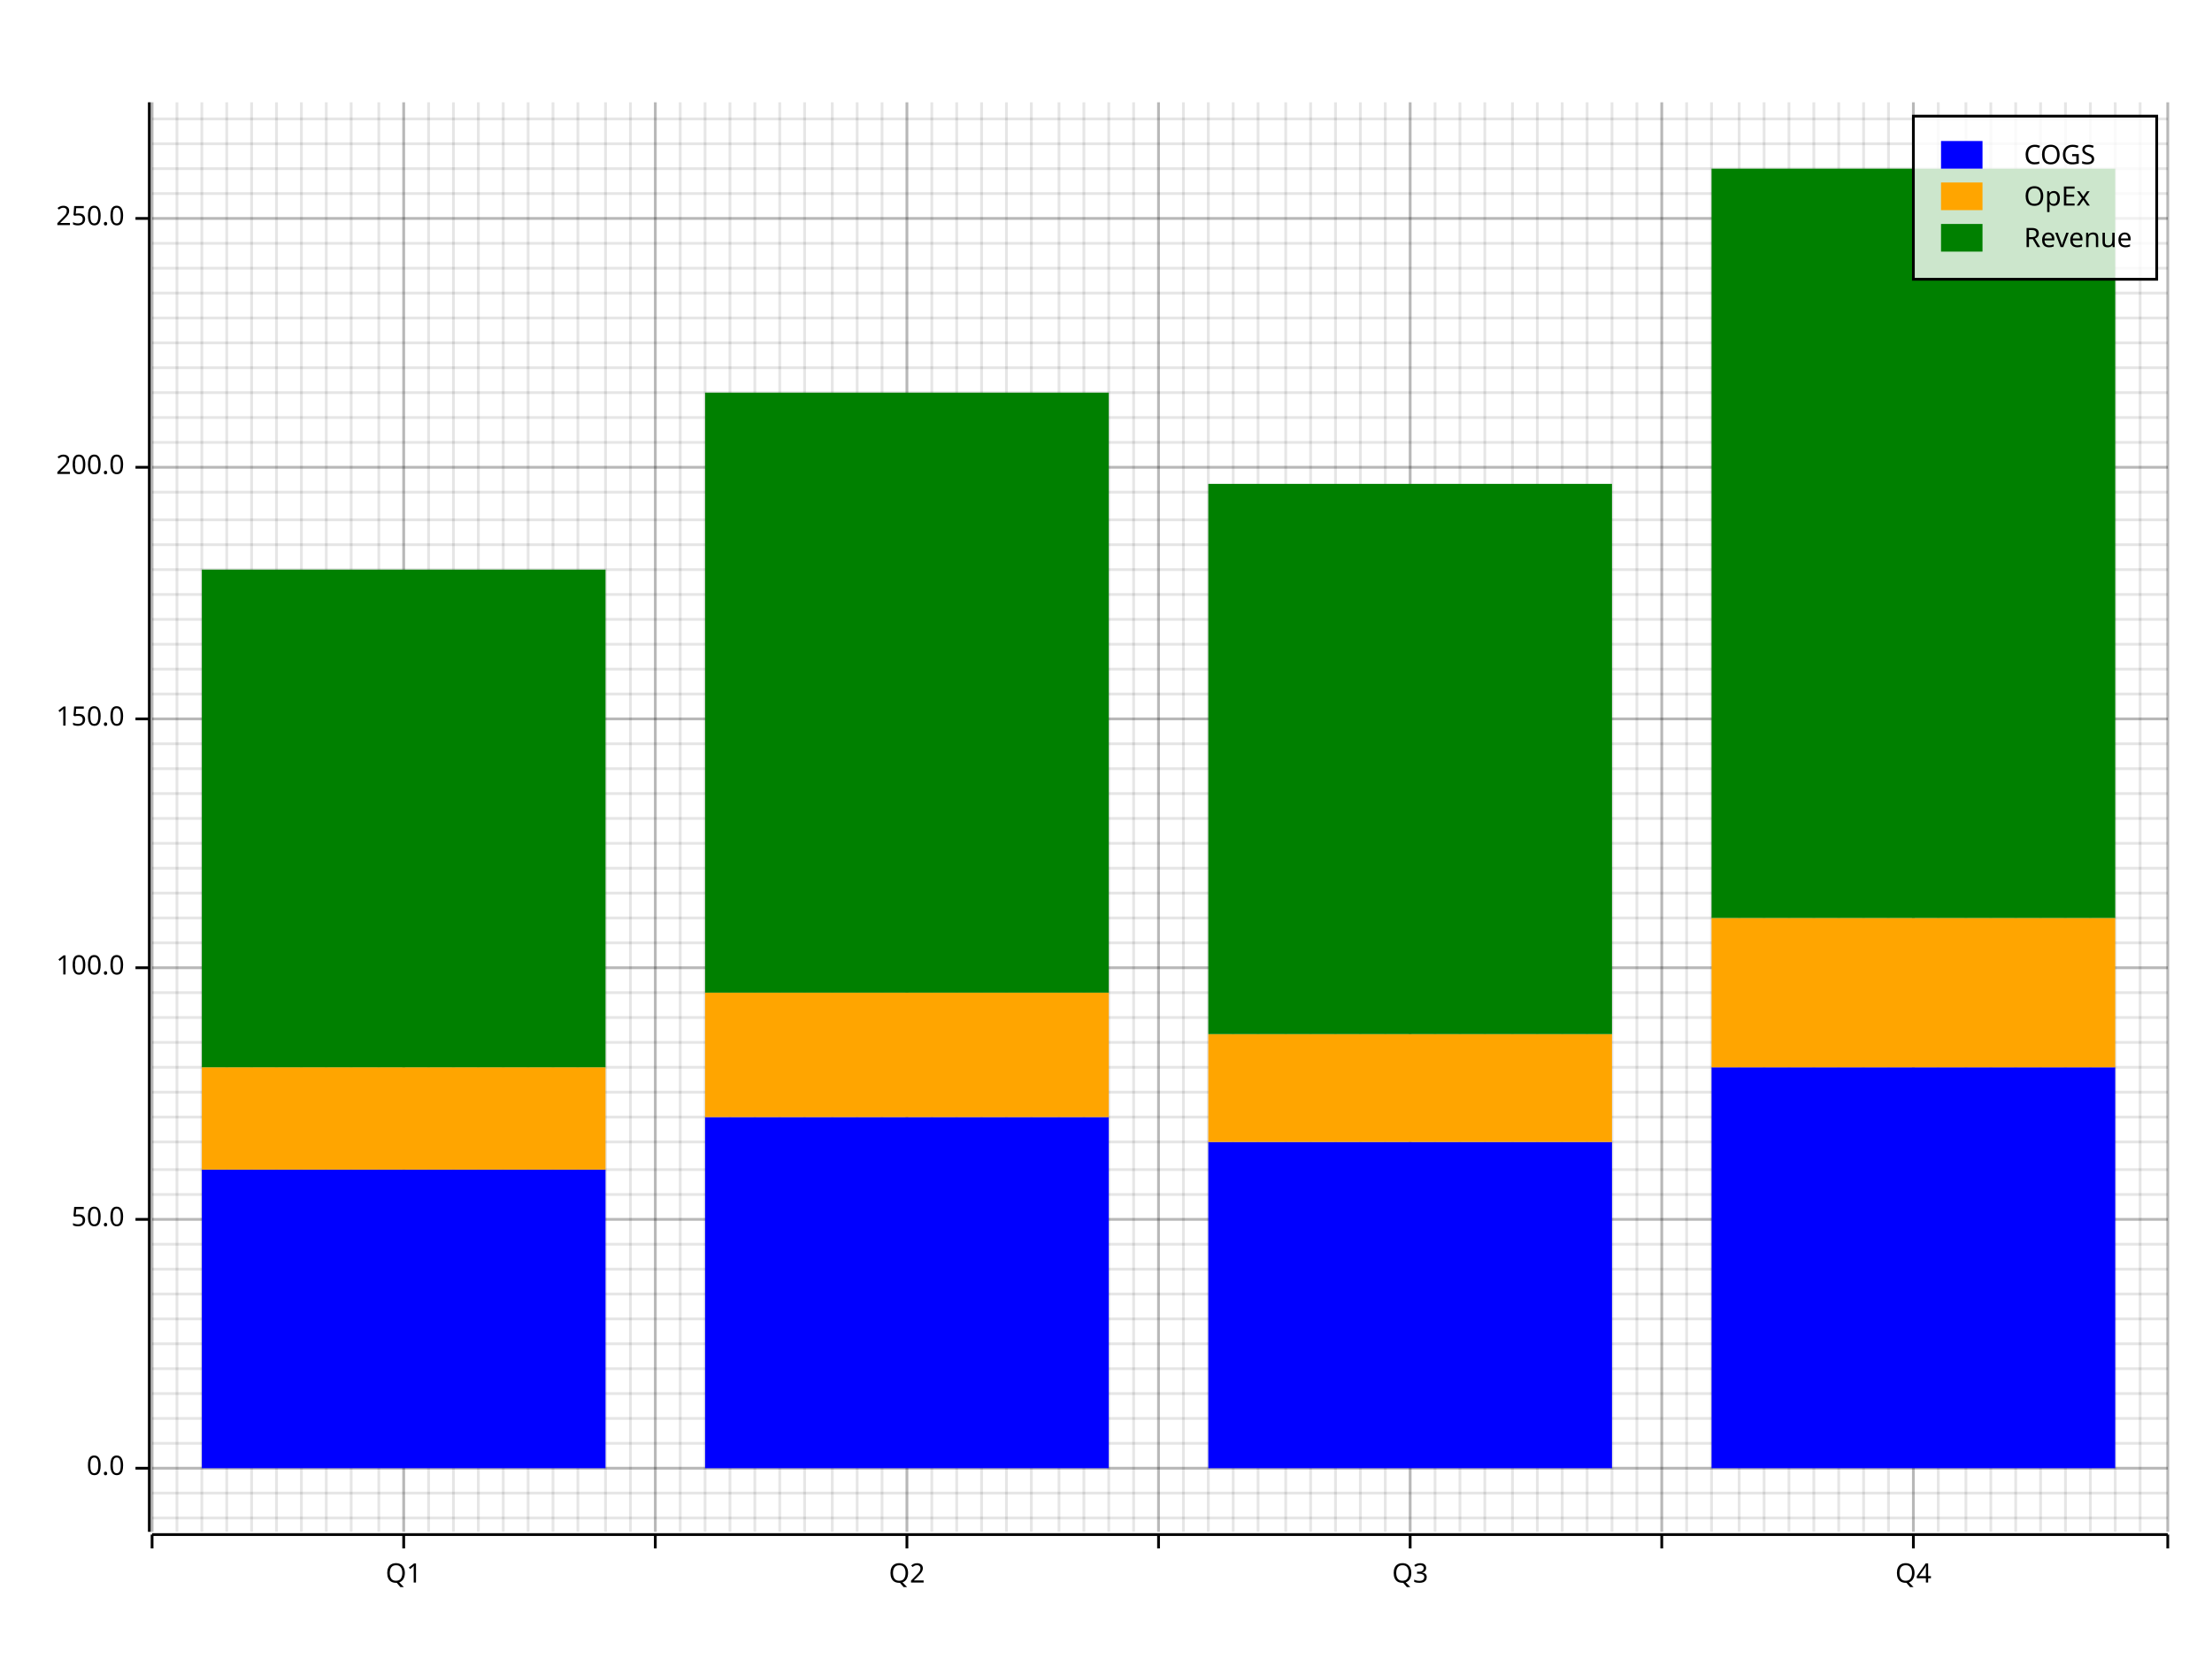
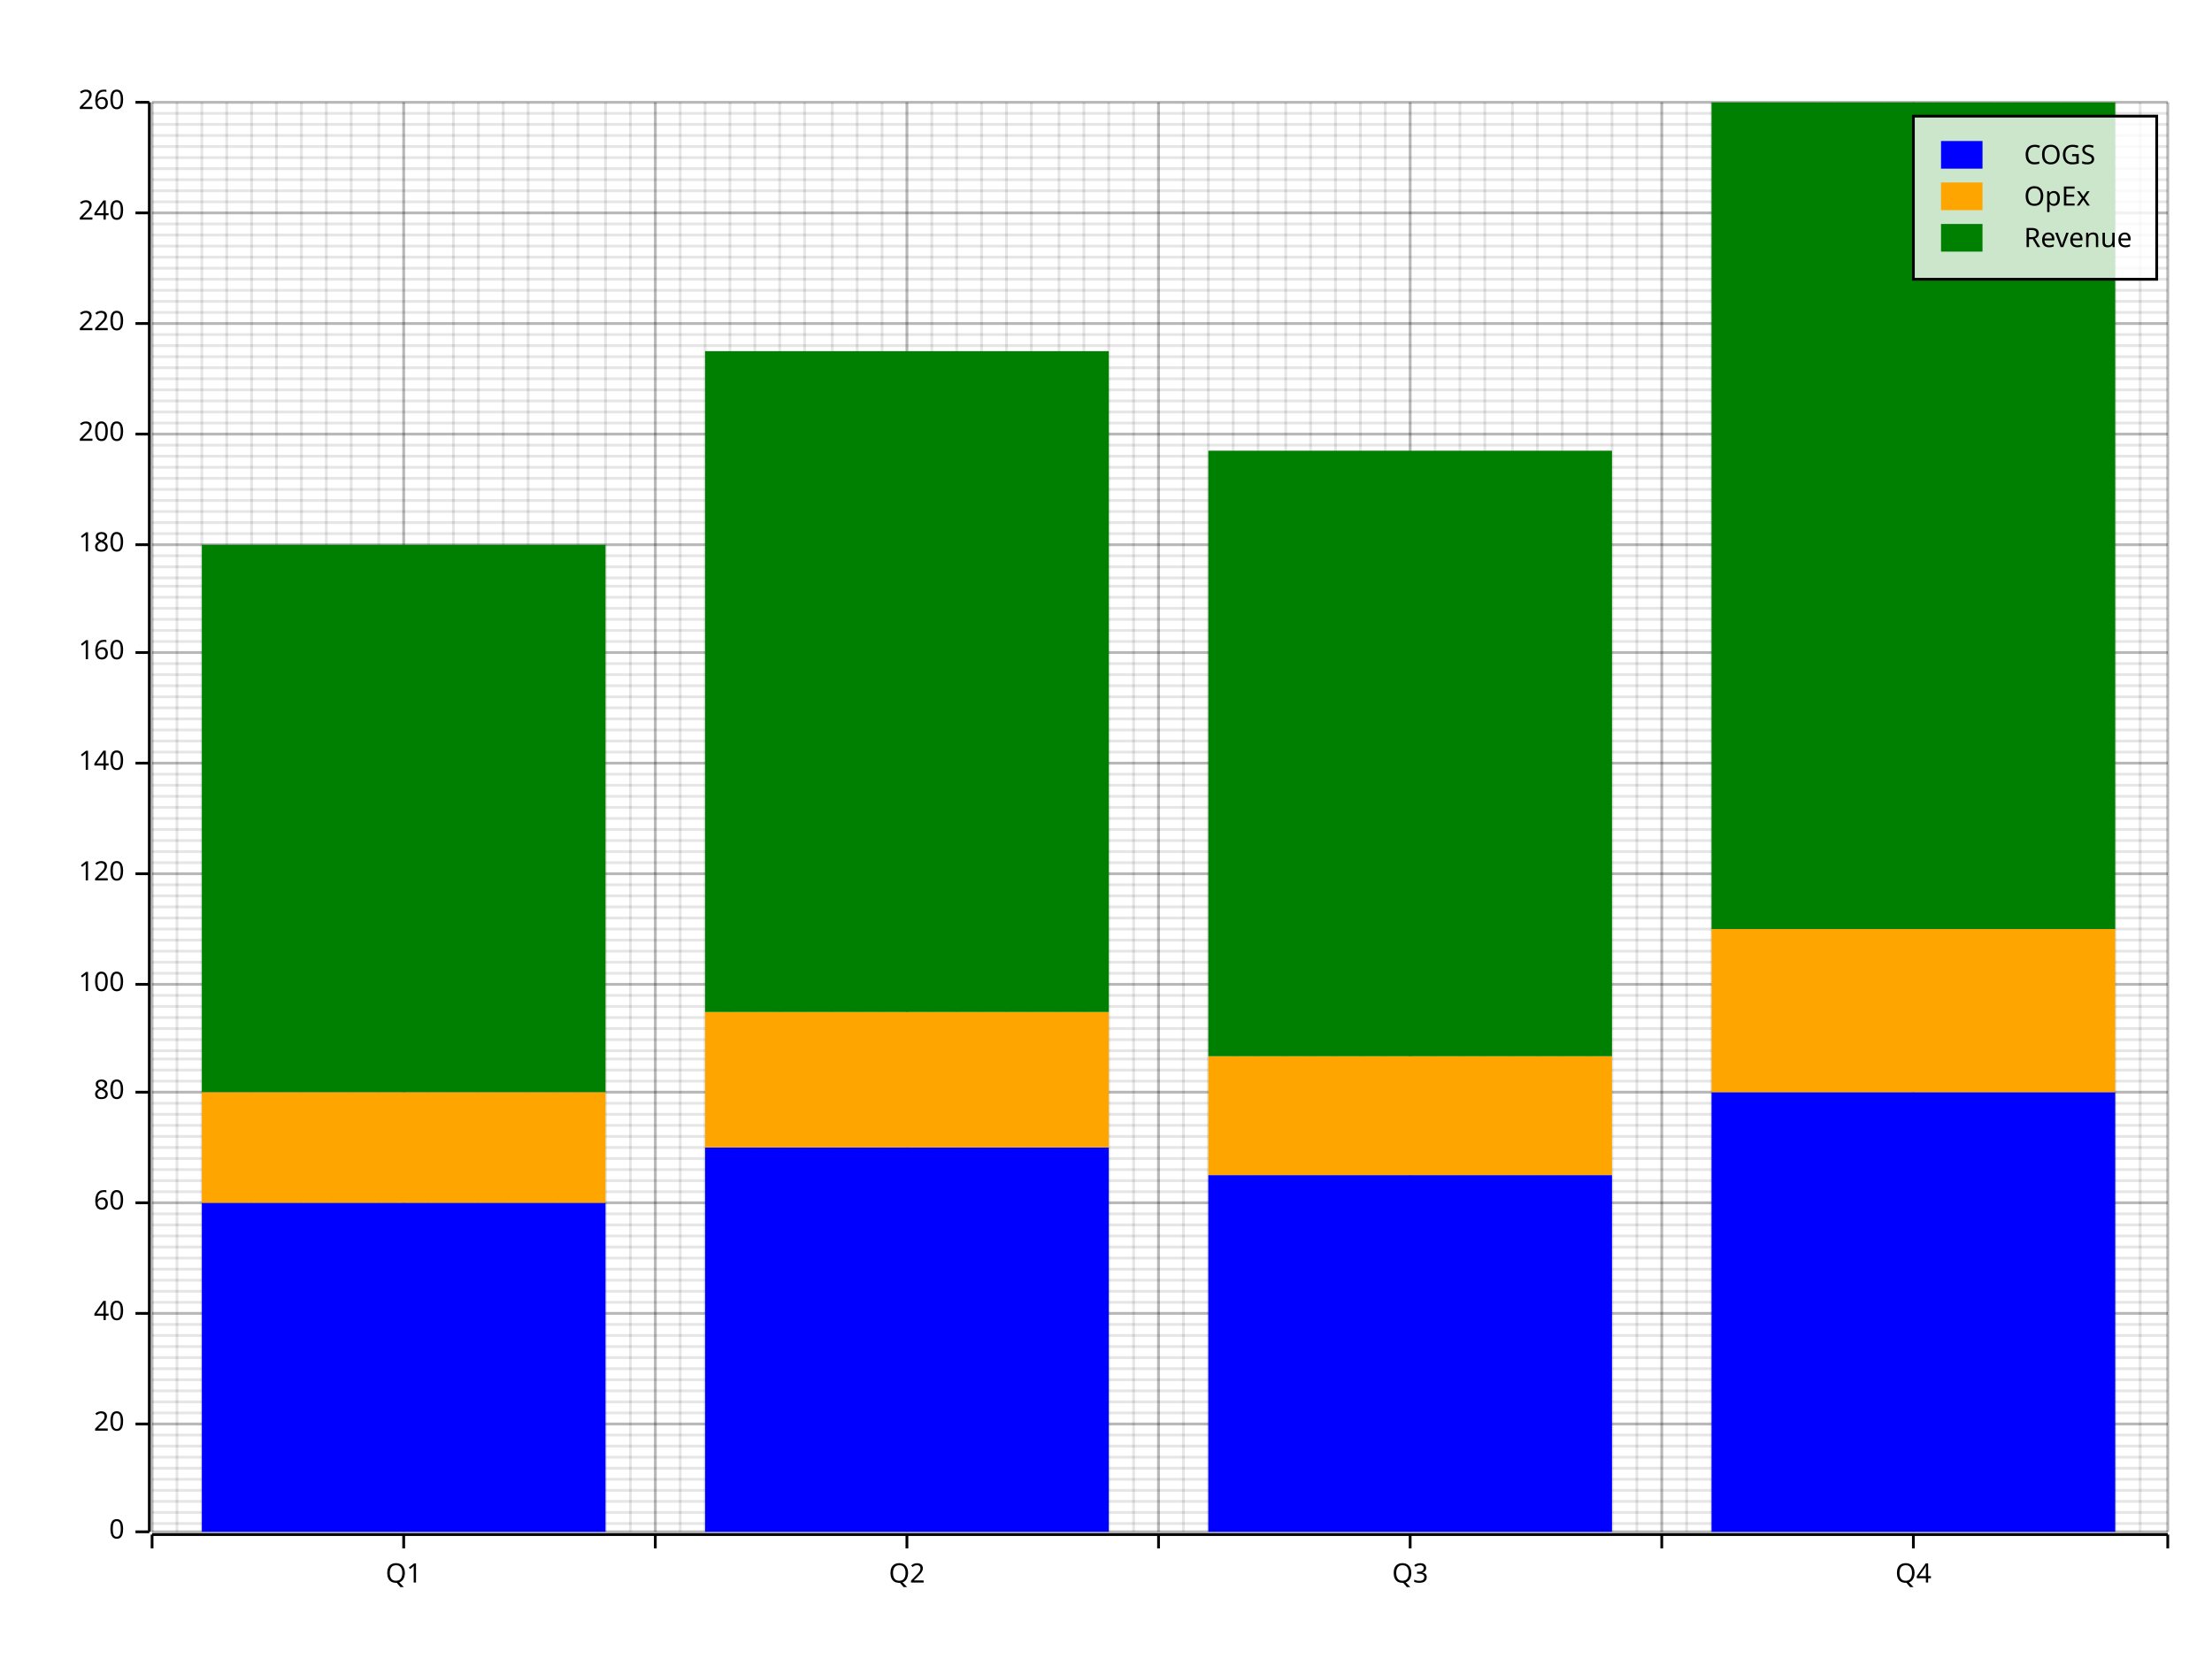
<svg xmlns="http://www.w3.org/2000/svg" width="800" height="600" viewBox="0 0 800 600">
  <rect x="0" y="0" width="800" height="600" opacity="1" fill="#FFFFFF" stroke="none" />
  <text x="400" y="20" dy="0.76em" text-anchor="middle" font-family="sans-serif" font-size="12.097" opacity="1" fill="#000000">

</text>
  <line opacity="0.1" stroke="#000000" stroke-width="1" x1="55" y1="554" x2="55" y2="37" />
  <line opacity="0.1" stroke="#000000" stroke-width="1" x1="64" y1="554" x2="64" y2="37" />
  <line opacity="0.1" stroke="#000000" stroke-width="1" x1="73" y1="554" x2="73" y2="37" />
  <line opacity="0.1" stroke="#000000" stroke-width="1" x1="82" y1="554" x2="82" y2="37" />
  <line opacity="0.1" stroke="#000000" stroke-width="1" x1="91" y1="554" x2="91" y2="37" />
  <line opacity="0.1" stroke="#000000" stroke-width="1" x1="100" y1="554" x2="100" y2="37" />
  <line opacity="0.1" stroke="#000000" stroke-width="1" x1="109" y1="554" x2="109" y2="37" />
  <line opacity="0.1" stroke="#000000" stroke-width="1" x1="118" y1="554" x2="118" y2="37" />
  <line opacity="0.1" stroke="#000000" stroke-width="1" x1="127" y1="554" x2="127" y2="37" />
  <line opacity="0.1" stroke="#000000" stroke-width="1" x1="137" y1="554" x2="137" y2="37" />
  <line opacity="0.1" stroke="#000000" stroke-width="1" x1="146" y1="554" x2="146" y2="37" />
  <line opacity="0.1" stroke="#000000" stroke-width="1" x1="155" y1="554" x2="155" y2="37" />
  <line opacity="0.1" stroke="#000000" stroke-width="1" x1="164" y1="554" x2="164" y2="37" />
  <line opacity="0.1" stroke="#000000" stroke-width="1" x1="173" y1="554" x2="173" y2="37" />
  <line opacity="0.1" stroke="#000000" stroke-width="1" x1="182" y1="554" x2="182" y2="37" />
  <line opacity="0.1" stroke="#000000" stroke-width="1" x1="191" y1="554" x2="191" y2="37" />
  <line opacity="0.1" stroke="#000000" stroke-width="1" x1="200" y1="554" x2="200" y2="37" />
  <line opacity="0.1" stroke="#000000" stroke-width="1" x1="209" y1="554" x2="209" y2="37" />
  <line opacity="0.1" stroke="#000000" stroke-width="1" x1="219" y1="554" x2="219" y2="37" />
  <line opacity="0.1" stroke="#000000" stroke-width="1" x1="228" y1="554" x2="228" y2="37" />
  <line opacity="0.1" stroke="#000000" stroke-width="1" x1="237" y1="554" x2="237" y2="37" />
  <line opacity="0.1" stroke="#000000" stroke-width="1" x1="246" y1="554" x2="246" y2="37" />
  <line opacity="0.1" stroke="#000000" stroke-width="1" x1="255" y1="554" x2="255" y2="37" />
  <line opacity="0.1" stroke="#000000" stroke-width="1" x1="264" y1="554" x2="264" y2="37" />
  <line opacity="0.1" stroke="#000000" stroke-width="1" x1="273" y1="554" x2="273" y2="37" />
  <line opacity="0.1" stroke="#000000" stroke-width="1" x1="282" y1="554" x2="282" y2="37" />
  <line opacity="0.1" stroke="#000000" stroke-width="1" x1="291" y1="554" x2="291" y2="37" />
  <line opacity="0.1" stroke="#000000" stroke-width="1" x1="301" y1="554" x2="301" y2="37" />
  <line opacity="0.1" stroke="#000000" stroke-width="1" x1="310" y1="554" x2="310" y2="37" />
  <line opacity="0.1" stroke="#000000" stroke-width="1" x1="319" y1="554" x2="319" y2="37" />
  <line opacity="0.1" stroke="#000000" stroke-width="1" x1="328" y1="554" x2="328" y2="37" />
  <line opacity="0.1" stroke="#000000" stroke-width="1" x1="337" y1="554" x2="337" y2="37" />
  <line opacity="0.1" stroke="#000000" stroke-width="1" x1="346" y1="554" x2="346" y2="37" />
  <line opacity="0.1" stroke="#000000" stroke-width="1" x1="355" y1="554" x2="355" y2="37" />
  <line opacity="0.1" stroke="#000000" stroke-width="1" x1="364" y1="554" x2="364" y2="37" />
  <line opacity="0.1" stroke="#000000" stroke-width="1" x1="373" y1="554" x2="373" y2="37" />
  <line opacity="0.1" stroke="#000000" stroke-width="1" x1="383" y1="554" x2="383" y2="37" />
  <line opacity="0.1" stroke="#000000" stroke-width="1" x1="392" y1="554" x2="392" y2="37" />
  <line opacity="0.1" stroke="#000000" stroke-width="1" x1="401" y1="554" x2="401" y2="37" />
  <line opacity="0.1" stroke="#000000" stroke-width="1" x1="410" y1="554" x2="410" y2="37" />
  <line opacity="0.1" stroke="#000000" stroke-width="1" x1="419" y1="554" x2="419" y2="37" />
  <line opacity="0.1" stroke="#000000" stroke-width="1" x1="428" y1="554" x2="428" y2="37" />
  <line opacity="0.1" stroke="#000000" stroke-width="1" x1="437" y1="554" x2="437" y2="37" />
  <line opacity="0.1" stroke="#000000" stroke-width="1" x1="446" y1="554" x2="446" y2="37" />
  <line opacity="0.1" stroke="#000000" stroke-width="1" x1="455" y1="554" x2="455" y2="37" />
  <line opacity="0.1" stroke="#000000" stroke-width="1" x1="465" y1="554" x2="465" y2="37" />
  <line opacity="0.1" stroke="#000000" stroke-width="1" x1="474" y1="554" x2="474" y2="37" />
  <line opacity="0.1" stroke="#000000" stroke-width="1" x1="483" y1="554" x2="483" y2="37" />
  <line opacity="0.1" stroke="#000000" stroke-width="1" x1="492" y1="554" x2="492" y2="37" />
  <line opacity="0.1" stroke="#000000" stroke-width="1" x1="501" y1="554" x2="501" y2="37" />
  <line opacity="0.1" stroke="#000000" stroke-width="1" x1="510" y1="554" x2="510" y2="37" />
  <line opacity="0.1" stroke="#000000" stroke-width="1" x1="519" y1="554" x2="519" y2="37" />
  <line opacity="0.1" stroke="#000000" stroke-width="1" x1="528" y1="554" x2="528" y2="37" />
  <line opacity="0.1" stroke="#000000" stroke-width="1" x1="537" y1="554" x2="537" y2="37" />
  <line opacity="0.1" stroke="#000000" stroke-width="1" x1="547" y1="554" x2="547" y2="37" />
  <line opacity="0.1" stroke="#000000" stroke-width="1" x1="556" y1="554" x2="556" y2="37" />
  <line opacity="0.1" stroke="#000000" stroke-width="1" x1="565" y1="554" x2="565" y2="37" />
  <line opacity="0.1" stroke="#000000" stroke-width="1" x1="574" y1="554" x2="574" y2="37" />
  <line opacity="0.1" stroke="#000000" stroke-width="1" x1="583" y1="554" x2="583" y2="37" />
  <line opacity="0.1" stroke="#000000" stroke-width="1" x1="592" y1="554" x2="592" y2="37" />
  <line opacity="0.1" stroke="#000000" stroke-width="1" x1="601" y1="554" x2="601" y2="37" />
  <line opacity="0.1" stroke="#000000" stroke-width="1" x1="610" y1="554" x2="610" y2="37" />
  <line opacity="0.1" stroke="#000000" stroke-width="1" x1="619" y1="554" x2="619" y2="37" />
  <line opacity="0.1" stroke="#000000" stroke-width="1" x1="629" y1="554" x2="629" y2="37" />
  <line opacity="0.1" stroke="#000000" stroke-width="1" x1="638" y1="554" x2="638" y2="37" />
  <line opacity="0.1" stroke="#000000" stroke-width="1" x1="647" y1="554" x2="647" y2="37" />
  <line opacity="0.1" stroke="#000000" stroke-width="1" x1="656" y1="554" x2="656" y2="37" />
  <line opacity="0.1" stroke="#000000" stroke-width="1" x1="665" y1="554" x2="665" y2="37" />
  <line opacity="0.1" stroke="#000000" stroke-width="1" x1="674" y1="554" x2="674" y2="37" />
  <line opacity="0.1" stroke="#000000" stroke-width="1" x1="683" y1="554" x2="683" y2="37" />
  <line opacity="0.1" stroke="#000000" stroke-width="1" x1="692" y1="554" x2="692" y2="37" />
  <line opacity="0.1" stroke="#000000" stroke-width="1" x1="701" y1="554" x2="701" y2="37" />
  <line opacity="0.1" stroke="#000000" stroke-width="1" x1="711" y1="554" x2="711" y2="37" />
  <line opacity="0.1" stroke="#000000" stroke-width="1" x1="720" y1="554" x2="720" y2="37" />
  <line opacity="0.1" stroke="#000000" stroke-width="1" x1="729" y1="554" x2="729" y2="37" />
  <line opacity="0.1" stroke="#000000" stroke-width="1" x1="738" y1="554" x2="738" y2="37" />
  <line opacity="0.1" stroke="#000000" stroke-width="1" x1="747" y1="554" x2="747" y2="37" />
  <line opacity="0.1" stroke="#000000" stroke-width="1" x1="756" y1="554" x2="756" y2="37" />
  <line opacity="0.1" stroke="#000000" stroke-width="1" x1="765" y1="554" x2="765" y2="37" />
  <line opacity="0.1" stroke="#000000" stroke-width="1" x1="774" y1="554" x2="774" y2="37" />
  <line opacity="0.1" stroke="#000000" stroke-width="1" x1="784" y1="554" x2="784" y2="37" />
-   <line opacity="0.1" stroke="#000000" stroke-width="1" x1="55" y1="549" x2="784" y2="549" />
-   <line opacity="0.1" stroke="#000000" stroke-width="1" x1="55" y1="540" x2="784" y2="540" />
+   <line opacity="0.1" stroke="#000000" stroke-width="1" x1="55" y1="554" x2="784" y2="554" />
+   <line opacity="0.1" stroke="#000000" stroke-width="1" x1="55" y1="551" x2="784" y2="551" />
+   <line opacity="0.1" stroke="#000000" stroke-width="1" x1="55" y1="547" x2="784" y2="547" />
+   <line opacity="0.1" stroke="#000000" stroke-width="1" x1="55" y1="543" x2="784" y2="543" />
+   <line opacity="0.1" stroke="#000000" stroke-width="1" x1="55" y1="539" x2="784" y2="539" />
+   <line opacity="0.1" stroke="#000000" stroke-width="1" x1="55" y1="535" x2="784" y2="535" />
  <line opacity="0.1" stroke="#000000" stroke-width="1" x1="55" y1="531" x2="784" y2="531" />
-   <line opacity="0.1" stroke="#000000" stroke-width="1" x1="55" y1="522" x2="784" y2="522" />
-   <line opacity="0.1" stroke="#000000" stroke-width="1" x1="55" y1="513" x2="784" y2="513" />
-   <line opacity="0.1" stroke="#000000" stroke-width="1" x1="55" y1="504" x2="784" y2="504" />
+   <line opacity="0.1" stroke="#000000" stroke-width="1" x1="55" y1="527" x2="784" y2="527" />
+   <line opacity="0.1" stroke="#000000" stroke-width="1" x1="55" y1="523" x2="784" y2="523" />
+   <line opacity="0.1" stroke="#000000" stroke-width="1" x1="55" y1="519" x2="784" y2="519" />
+   <line opacity="0.1" stroke="#000000" stroke-width="1" x1="55" y1="515" x2="784" y2="515" />
+   <line opacity="0.1" stroke="#000000" stroke-width="1" x1="55" y1="511" x2="784" y2="511" />
+   <line opacity="0.1" stroke="#000000" stroke-width="1" x1="55" y1="507" x2="784" y2="507" />
+   <line opacity="0.1" stroke="#000000" stroke-width="1" x1="55" y1="503" x2="784" y2="503" />
+   <line opacity="0.1" stroke="#000000" stroke-width="1" x1="55" y1="499" x2="784" y2="499" />
  <line opacity="0.1" stroke="#000000" stroke-width="1" x1="55" y1="495" x2="784" y2="495" />
-   <line opacity="0.1" stroke="#000000" stroke-width="1" x1="55" y1="486" x2="784" y2="486" />
-   <line opacity="0.1" stroke="#000000" stroke-width="1" x1="55" y1="477" x2="784" y2="477" />
-   <line opacity="0.1" stroke="#000000" stroke-width="1" x1="55" y1="468" x2="784" y2="468" />
+   <line opacity="0.1" stroke="#000000" stroke-width="1" x1="55" y1="491" x2="784" y2="491" />
+   <line opacity="0.1" stroke="#000000" stroke-width="1" x1="55" y1="487" x2="784" y2="487" />
+   <line opacity="0.1" stroke="#000000" stroke-width="1" x1="55" y1="483" x2="784" y2="483" />
+   <line opacity="0.1" stroke="#000000" stroke-width="1" x1="55" y1="479" x2="784" y2="479" />
+   <line opacity="0.1" stroke="#000000" stroke-width="1" x1="55" y1="475" x2="784" y2="475" />
+   <line opacity="0.1" stroke="#000000" stroke-width="1" x1="55" y1="471" x2="784" y2="471" />
+   <line opacity="0.1" stroke="#000000" stroke-width="1" x1="55" y1="467" x2="784" y2="467" />
+   <line opacity="0.1" stroke="#000000" stroke-width="1" x1="55" y1="463" x2="784" y2="463" />
  <line opacity="0.1" stroke="#000000" stroke-width="1" x1="55" y1="459" x2="784" y2="459" />
-   <line opacity="0.1" stroke="#000000" stroke-width="1" x1="55" y1="450" x2="784" y2="450" />
-   <line opacity="0.1" stroke="#000000" stroke-width="1" x1="55" y1="441" x2="784" y2="441" />
-   <line opacity="0.1" stroke="#000000" stroke-width="1" x1="55" y1="432" x2="784" y2="432" />
+   <line opacity="0.1" stroke="#000000" stroke-width="1" x1="55" y1="455" x2="784" y2="455" />
+   <line opacity="0.1" stroke="#000000" stroke-width="1" x1="55" y1="451" x2="784" y2="451" />
+   <line opacity="0.1" stroke="#000000" stroke-width="1" x1="55" y1="447" x2="784" y2="447" />
+   <line opacity="0.1" stroke="#000000" stroke-width="1" x1="55" y1="443" x2="784" y2="443" />
+   <line opacity="0.1" stroke="#000000" stroke-width="1" x1="55" y1="439" x2="784" y2="439" />
+   <line opacity="0.1" stroke="#000000" stroke-width="1" x1="55" y1="435" x2="784" y2="435" />
+   <line opacity="0.1" stroke="#000000" stroke-width="1" x1="55" y1="431" x2="784" y2="431" />
+   <line opacity="0.1" stroke="#000000" stroke-width="1" x1="55" y1="427" x2="784" y2="427" />
  <line opacity="0.1" stroke="#000000" stroke-width="1" x1="55" y1="423" x2="784" y2="423" />
-   <line opacity="0.1" stroke="#000000" stroke-width="1" x1="55" y1="413" x2="784" y2="413" />
-   <line opacity="0.1" stroke="#000000" stroke-width="1" x1="55" y1="404" x2="784" y2="404" />
+   <line opacity="0.1" stroke="#000000" stroke-width="1" x1="55" y1="419" x2="784" y2="419" />
+   <line opacity="0.1" stroke="#000000" stroke-width="1" x1="55" y1="415" x2="784" y2="415" />
+   <line opacity="0.1" stroke="#000000" stroke-width="1" x1="55" y1="411" x2="784" y2="411" />
+   <line opacity="0.1" stroke="#000000" stroke-width="1" x1="55" y1="407" x2="784" y2="407" />
+   <line opacity="0.1" stroke="#000000" stroke-width="1" x1="55" y1="403" x2="784" y2="403" />
+   <line opacity="0.1" stroke="#000000" stroke-width="1" x1="55" y1="399" x2="784" y2="399" />
  <line opacity="0.1" stroke="#000000" stroke-width="1" x1="55" y1="395" x2="784" y2="395" />
-   <line opacity="0.1" stroke="#000000" stroke-width="1" x1="55" y1="386" x2="784" y2="386" />
-   <line opacity="0.1" stroke="#000000" stroke-width="1" x1="55" y1="377" x2="784" y2="377" />
+   <line opacity="0.1" stroke="#000000" stroke-width="1" x1="55" y1="391" x2="784" y2="391" />
+   <line opacity="0.1" stroke="#000000" stroke-width="1" x1="55" y1="387" x2="784" y2="387" />
+   <line opacity="0.1" stroke="#000000" stroke-width="1" x1="55" y1="383" x2="784" y2="383" />
+   <line opacity="0.1" stroke="#000000" stroke-width="1" x1="55" y1="380" x2="784" y2="380" />
+   <line opacity="0.1" stroke="#000000" stroke-width="1" x1="55" y1="376" x2="784" y2="376" />
+   <line opacity="0.1" stroke="#000000" stroke-width="1" x1="55" y1="372" x2="784" y2="372" />
  <line opacity="0.1" stroke="#000000" stroke-width="1" x1="55" y1="368" x2="784" y2="368" />
-   <line opacity="0.1" stroke="#000000" stroke-width="1" x1="55" y1="359" x2="784" y2="359" />
-   <line opacity="0.1" stroke="#000000" stroke-width="1" x1="55" y1="350" x2="784" y2="350" />
-   <line opacity="0.1" stroke="#000000" stroke-width="1" x1="55" y1="341" x2="784" y2="341" />
+   <line opacity="0.1" stroke="#000000" stroke-width="1" x1="55" y1="364" x2="784" y2="364" />
+   <line opacity="0.1" stroke="#000000" stroke-width="1" x1="55" y1="360" x2="784" y2="360" />
+   <line opacity="0.1" stroke="#000000" stroke-width="1" x1="55" y1="356" x2="784" y2="356" />
+   <line opacity="0.1" stroke="#000000" stroke-width="1" x1="55" y1="352" x2="784" y2="352" />
+   <line opacity="0.1" stroke="#000000" stroke-width="1" x1="55" y1="348" x2="784" y2="348" />
+   <line opacity="0.1" stroke="#000000" stroke-width="1" x1="55" y1="344" x2="784" y2="344" />
+   <line opacity="0.1" stroke="#000000" stroke-width="1" x1="55" y1="340" x2="784" y2="340" />
+   <line opacity="0.1" stroke="#000000" stroke-width="1" x1="55" y1="336" x2="784" y2="336" />
  <line opacity="0.1" stroke="#000000" stroke-width="1" x1="55" y1="332" x2="784" y2="332" />
-   <line opacity="0.1" stroke="#000000" stroke-width="1" x1="55" y1="323" x2="784" y2="323" />
-   <line opacity="0.1" stroke="#000000" stroke-width="1" x1="55" y1="314" x2="784" y2="314" />
-   <line opacity="0.1" stroke="#000000" stroke-width="1" x1="55" y1="305" x2="784" y2="305" />
+   <line opacity="0.1" stroke="#000000" stroke-width="1" x1="55" y1="328" x2="784" y2="328" />
+   <line opacity="0.1" stroke="#000000" stroke-width="1" x1="55" y1="324" x2="784" y2="324" />
+   <line opacity="0.1" stroke="#000000" stroke-width="1" x1="55" y1="320" x2="784" y2="320" />
+   <line opacity="0.1" stroke="#000000" stroke-width="1" x1="55" y1="316" x2="784" y2="316" />
+   <line opacity="0.1" stroke="#000000" stroke-width="1" x1="55" y1="312" x2="784" y2="312" />
+   <line opacity="0.1" stroke="#000000" stroke-width="1" x1="55" y1="308" x2="784" y2="308" />
+   <line opacity="0.1" stroke="#000000" stroke-width="1" x1="55" y1="304" x2="784" y2="304" />
+   <line opacity="0.1" stroke="#000000" stroke-width="1" x1="55" y1="300" x2="784" y2="300" />
  <line opacity="0.1" stroke="#000000" stroke-width="1" x1="55" y1="296" x2="784" y2="296" />
-   <line opacity="0.1" stroke="#000000" stroke-width="1" x1="55" y1="287" x2="784" y2="287" />
-   <line opacity="0.1" stroke="#000000" stroke-width="1" x1="55" y1="278" x2="784" y2="278" />
-   <line opacity="0.1" stroke="#000000" stroke-width="1" x1="55" y1="269" x2="784" y2="269" />
+   <line opacity="0.1" stroke="#000000" stroke-width="1" x1="55" y1="292" x2="784" y2="292" />
+   <line opacity="0.1" stroke="#000000" stroke-width="1" x1="55" y1="288" x2="784" y2="288" />
+   <line opacity="0.1" stroke="#000000" stroke-width="1" x1="55" y1="284" x2="784" y2="284" />
+   <line opacity="0.1" stroke="#000000" stroke-width="1" x1="55" y1="280" x2="784" y2="280" />
+   <line opacity="0.1" stroke="#000000" stroke-width="1" x1="55" y1="276" x2="784" y2="276" />
+   <line opacity="0.1" stroke="#000000" stroke-width="1" x1="55" y1="272" x2="784" y2="272" />
+   <line opacity="0.1" stroke="#000000" stroke-width="1" x1="55" y1="268" x2="784" y2="268" />
+   <line opacity="0.1" stroke="#000000" stroke-width="1" x1="55" y1="264" x2="784" y2="264" />
  <line opacity="0.1" stroke="#000000" stroke-width="1" x1="55" y1="260" x2="784" y2="260" />
-   <line opacity="0.1" stroke="#000000" stroke-width="1" x1="55" y1="251" x2="784" y2="251" />
-   <line opacity="0.1" stroke="#000000" stroke-width="1" x1="55" y1="242" x2="784" y2="242" />
-   <line opacity="0.1" stroke="#000000" stroke-width="1" x1="55" y1="233" x2="784" y2="233" />
+   <line opacity="0.1" stroke="#000000" stroke-width="1" x1="55" y1="256" x2="784" y2="256" />
+   <line opacity="0.1" stroke="#000000" stroke-width="1" x1="55" y1="252" x2="784" y2="252" />
+   <line opacity="0.1" stroke="#000000" stroke-width="1" x1="55" y1="248" x2="784" y2="248" />
+   <line opacity="0.1" stroke="#000000" stroke-width="1" x1="55" y1="244" x2="784" y2="244" />
+   <line opacity="0.1" stroke="#000000" stroke-width="1" x1="55" y1="240" x2="784" y2="240" />
+   <line opacity="0.1" stroke="#000000" stroke-width="1" x1="55" y1="236" x2="784" y2="236" />
+   <line opacity="0.1" stroke="#000000" stroke-width="1" x1="55" y1="232" x2="784" y2="232" />
+   <line opacity="0.1" stroke="#000000" stroke-width="1" x1="55" y1="228" x2="784" y2="228" />
  <line opacity="0.1" stroke="#000000" stroke-width="1" x1="55" y1="224" x2="784" y2="224" />
-   <line opacity="0.1" stroke="#000000" stroke-width="1" x1="55" y1="215" x2="784" y2="215" />
-   <line opacity="0.1" stroke="#000000" stroke-width="1" x1="55" y1="206" x2="784" y2="206" />
+   <line opacity="0.1" stroke="#000000" stroke-width="1" x1="55" y1="220" x2="784" y2="220" />
+   <line opacity="0.1" stroke="#000000" stroke-width="1" x1="55" y1="216" x2="784" y2="216" />
+   <line opacity="0.1" stroke="#000000" stroke-width="1" x1="55" y1="212" x2="784" y2="212" />
+   <line opacity="0.1" stroke="#000000" stroke-width="1" x1="55" y1="209" x2="784" y2="209" />
+   <line opacity="0.1" stroke="#000000" stroke-width="1" x1="55" y1="205" x2="784" y2="205" />
+   <line opacity="0.1" stroke="#000000" stroke-width="1" x1="55" y1="201" x2="784" y2="201" />
  <line opacity="0.1" stroke="#000000" stroke-width="1" x1="55" y1="197" x2="784" y2="197" />
-   <line opacity="0.1" stroke="#000000" stroke-width="1" x1="55" y1="188" x2="784" y2="188" />
-   <line opacity="0.1" stroke="#000000" stroke-width="1" x1="55" y1="178" x2="784" y2="178" />
+   <line opacity="0.1" stroke="#000000" stroke-width="1" x1="55" y1="193" x2="784" y2="193" />
+   <line opacity="0.1" stroke="#000000" stroke-width="1" x1="55" y1="189" x2="784" y2="189" />
+   <line opacity="0.1" stroke="#000000" stroke-width="1" x1="55" y1="185" x2="784" y2="185" />
+   <line opacity="0.1" stroke="#000000" stroke-width="1" x1="55" y1="181" x2="784" y2="181" />
+   <line opacity="0.1" stroke="#000000" stroke-width="1" x1="55" y1="177" x2="784" y2="177" />
+   <line opacity="0.1" stroke="#000000" stroke-width="1" x1="55" y1="173" x2="784" y2="173" />
  <line opacity="0.1" stroke="#000000" stroke-width="1" x1="55" y1="169" x2="784" y2="169" />
-   <line opacity="0.1" stroke="#000000" stroke-width="1" x1="55" y1="160" x2="784" y2="160" />
-   <line opacity="0.1" stroke="#000000" stroke-width="1" x1="55" y1="151" x2="784" y2="151" />
-   <line opacity="0.1" stroke="#000000" stroke-width="1" x1="55" y1="142" x2="784" y2="142" />
+   <line opacity="0.1" stroke="#000000" stroke-width="1" x1="55" y1="165" x2="784" y2="165" />
+   <line opacity="0.1" stroke="#000000" stroke-width="1" x1="55" y1="161" x2="784" y2="161" />
+   <line opacity="0.1" stroke="#000000" stroke-width="1" x1="55" y1="157" x2="784" y2="157" />
+   <line opacity="0.1" stroke="#000000" stroke-width="1" x1="55" y1="153" x2="784" y2="153" />
+   <line opacity="0.1" stroke="#000000" stroke-width="1" x1="55" y1="149" x2="784" y2="149" />
+   <line opacity="0.1" stroke="#000000" stroke-width="1" x1="55" y1="145" x2="784" y2="145" />
+   <line opacity="0.1" stroke="#000000" stroke-width="1" x1="55" y1="141" x2="784" y2="141" />
+   <line opacity="0.1" stroke="#000000" stroke-width="1" x1="55" y1="137" x2="784" y2="137" />
  <line opacity="0.1" stroke="#000000" stroke-width="1" x1="55" y1="133" x2="784" y2="133" />
-   <line opacity="0.1" stroke="#000000" stroke-width="1" x1="55" y1="124" x2="784" y2="124" />
-   <line opacity="0.1" stroke="#000000" stroke-width="1" x1="55" y1="115" x2="784" y2="115" />
-   <line opacity="0.1" stroke="#000000" stroke-width="1" x1="55" y1="106" x2="784" y2="106" />
+   <line opacity="0.1" stroke="#000000" stroke-width="1" x1="55" y1="129" x2="784" y2="129" />
+   <line opacity="0.1" stroke="#000000" stroke-width="1" x1="55" y1="125" x2="784" y2="125" />
+   <line opacity="0.1" stroke="#000000" stroke-width="1" x1="55" y1="121" x2="784" y2="121" />
+   <line opacity="0.1" stroke="#000000" stroke-width="1" x1="55" y1="117" x2="784" y2="117" />
+   <line opacity="0.1" stroke="#000000" stroke-width="1" x1="55" y1="113" x2="784" y2="113" />
+   <line opacity="0.1" stroke="#000000" stroke-width="1" x1="55" y1="109" x2="784" y2="109" />
+   <line opacity="0.1" stroke="#000000" stroke-width="1" x1="55" y1="105" x2="784" y2="105" />
+   <line opacity="0.1" stroke="#000000" stroke-width="1" x1="55" y1="101" x2="784" y2="101" />
  <line opacity="0.1" stroke="#000000" stroke-width="1" x1="55" y1="97" x2="784" y2="97" />
-   <line opacity="0.1" stroke="#000000" stroke-width="1" x1="55" y1="88" x2="784" y2="88" />
-   <line opacity="0.1" stroke="#000000" stroke-width="1" x1="55" y1="79" x2="784" y2="79" />
-   <line opacity="0.1" stroke="#000000" stroke-width="1" x1="55" y1="70" x2="784" y2="70" />
+   <line opacity="0.1" stroke="#000000" stroke-width="1" x1="55" y1="93" x2="784" y2="93" />
+   <line opacity="0.1" stroke="#000000" stroke-width="1" x1="55" y1="89" x2="784" y2="89" />
+   <line opacity="0.1" stroke="#000000" stroke-width="1" x1="55" y1="85" x2="784" y2="85" />
+   <line opacity="0.1" stroke="#000000" stroke-width="1" x1="55" y1="81" x2="784" y2="81" />
+   <line opacity="0.1" stroke="#000000" stroke-width="1" x1="55" y1="77" x2="784" y2="77" />
+   <line opacity="0.1" stroke="#000000" stroke-width="1" x1="55" y1="73" x2="784" y2="73" />
+   <line opacity="0.1" stroke="#000000" stroke-width="1" x1="55" y1="69" x2="784" y2="69" />
+   <line opacity="0.1" stroke="#000000" stroke-width="1" x1="55" y1="65" x2="784" y2="65" />
  <line opacity="0.1" stroke="#000000" stroke-width="1" x1="55" y1="61" x2="784" y2="61" />
-   <line opacity="0.1" stroke="#000000" stroke-width="1" x1="55" y1="52" x2="784" y2="52" />
-   <line opacity="0.1" stroke="#000000" stroke-width="1" x1="55" y1="43" x2="784" y2="43" />
+   <line opacity="0.1" stroke="#000000" stroke-width="1" x1="55" y1="57" x2="784" y2="57" />
+   <line opacity="0.1" stroke="#000000" stroke-width="1" x1="55" y1="53" x2="784" y2="53" />
+   <line opacity="0.1" stroke="#000000" stroke-width="1" x1="55" y1="49" x2="784" y2="49" />
+   <line opacity="0.1" stroke="#000000" stroke-width="1" x1="55" y1="45" x2="784" y2="45" />
+   <line opacity="0.1" stroke="#000000" stroke-width="1" x1="55" y1="41" x2="784" y2="41" />
+   <line opacity="0.1" stroke="#000000" stroke-width="1" x1="55" y1="37" x2="784" y2="37" />
  <line opacity="0.2" stroke="#000000" stroke-width="1" x1="55" y1="554" x2="55" y2="37" />
  <line opacity="0.2" stroke="#000000" stroke-width="1" x1="146" y1="554" x2="146" y2="37" />
  <line opacity="0.2" stroke="#000000" stroke-width="1" x1="237" y1="554" x2="237" y2="37" />
  <line opacity="0.2" stroke="#000000" stroke-width="1" x1="328" y1="554" x2="328" y2="37" />
  <line opacity="0.2" stroke="#000000" stroke-width="1" x1="419" y1="554" x2="419" y2="37" />
  <line opacity="0.2" stroke="#000000" stroke-width="1" x1="510" y1="554" x2="510" y2="37" />
  <line opacity="0.2" stroke="#000000" stroke-width="1" x1="601" y1="554" x2="601" y2="37" />
  <line opacity="0.2" stroke="#000000" stroke-width="1" x1="692" y1="554" x2="692" y2="37" />
  <line opacity="0.2" stroke="#000000" stroke-width="1" x1="784" y1="554" x2="784" y2="37" />
-   <line opacity="0.2" stroke="#000000" stroke-width="1" x1="55" y1="531" x2="784" y2="531" />
-   <line opacity="0.2" stroke="#000000" stroke-width="1" x1="55" y1="441" x2="784" y2="441" />
-   <line opacity="0.2" stroke="#000000" stroke-width="1" x1="55" y1="350" x2="784" y2="350" />
-   <line opacity="0.2" stroke="#000000" stroke-width="1" x1="55" y1="260" x2="784" y2="260" />
-   <line opacity="0.2" stroke="#000000" stroke-width="1" x1="55" y1="169" x2="784" y2="169" />
-   <line opacity="0.2" stroke="#000000" stroke-width="1" x1="55" y1="79" x2="784" y2="79" />
+   <line opacity="0.2" stroke="#000000" stroke-width="1" x1="55" y1="554" x2="784" y2="554" />
+   <line opacity="0.2" stroke="#000000" stroke-width="1" x1="55" y1="515" x2="784" y2="515" />
+   <line opacity="0.2" stroke="#000000" stroke-width="1" x1="55" y1="475" x2="784" y2="475" />
+   <line opacity="0.2" stroke="#000000" stroke-width="1" x1="55" y1="435" x2="784" y2="435" />
+   <line opacity="0.2" stroke="#000000" stroke-width="1" x1="55" y1="395" x2="784" y2="395" />
+   <line opacity="0.2" stroke="#000000" stroke-width="1" x1="55" y1="356" x2="784" y2="356" />
+   <line opacity="0.2" stroke="#000000" stroke-width="1" x1="55" y1="316" x2="784" y2="316" />
+   <line opacity="0.2" stroke="#000000" stroke-width="1" x1="55" y1="276" x2="784" y2="276" />
+   <line opacity="0.2" stroke="#000000" stroke-width="1" x1="55" y1="236" x2="784" y2="236" />
+   <line opacity="0.2" stroke="#000000" stroke-width="1" x1="55" y1="197" x2="784" y2="197" />
+   <line opacity="0.2" stroke="#000000" stroke-width="1" x1="55" y1="157" x2="784" y2="157" />
+   <line opacity="0.2" stroke="#000000" stroke-width="1" x1="55" y1="117" x2="784" y2="117" />
+   <line opacity="0.2" stroke="#000000" stroke-width="1" x1="55" y1="77" x2="784" y2="77" />
+   <line opacity="0.2" stroke="#000000" stroke-width="1" x1="55" y1="37" x2="784" y2="37" />
  <polyline fill="none" opacity="1" stroke="#000000" stroke-width="1" points="54,37 54,554 " />
-   <text x="45" y="531" dy="0.5ex" text-anchor="end" font-family="sans-serif" font-size="9.677" opacity="1" fill="#000000">
- 0.0
- </text>
-   <polyline fill="none" opacity="1" stroke="#000000" stroke-width="1" points="49,531 54,531 " />
-   <text x="45" y="441" dy="0.5ex" text-anchor="end" font-family="sans-serif" font-size="9.677" opacity="1" fill="#000000">
- 50.0
- </text>
-   <polyline fill="none" opacity="1" stroke="#000000" stroke-width="1" points="49,441 54,441 " />
-   <text x="45" y="350" dy="0.5ex" text-anchor="end" font-family="sans-serif" font-size="9.677" opacity="1" fill="#000000">
- 100.0
- </text>
-   <polyline fill="none" opacity="1" stroke="#000000" stroke-width="1" points="49,350 54,350 " />
-   <text x="45" y="260" dy="0.5ex" text-anchor="end" font-family="sans-serif" font-size="9.677" opacity="1" fill="#000000">
- 150.0
- </text>
-   <polyline fill="none" opacity="1" stroke="#000000" stroke-width="1" points="49,260 54,260 " />
-   <text x="45" y="169" dy="0.5ex" text-anchor="end" font-family="sans-serif" font-size="9.677" opacity="1" fill="#000000">
- 200.0
- </text>
-   <polyline fill="none" opacity="1" stroke="#000000" stroke-width="1" points="49,169 54,169 " />
-   <text x="45" y="79" dy="0.5ex" text-anchor="end" font-family="sans-serif" font-size="9.677" opacity="1" fill="#000000">
- 250.0
- </text>
-   <polyline fill="none" opacity="1" stroke="#000000" stroke-width="1" points="49,79 54,79 " />
+   <text x="45" y="554" dy="0.5ex" text-anchor="end" font-family="sans-serif" font-size="9.677" opacity="1" fill="#000000">
+ 0
+ </text>
+   <polyline fill="none" opacity="1" stroke="#000000" stroke-width="1" points="49,554 54,554 " />
+   <text x="45" y="515" dy="0.5ex" text-anchor="end" font-family="sans-serif" font-size="9.677" opacity="1" fill="#000000">
+ 20
+ </text>
+   <polyline fill="none" opacity="1" stroke="#000000" stroke-width="1" points="49,515 54,515 " />
+   <text x="45" y="475" dy="0.5ex" text-anchor="end" font-family="sans-serif" font-size="9.677" opacity="1" fill="#000000">
+ 40
+ </text>
+   <polyline fill="none" opacity="1" stroke="#000000" stroke-width="1" points="49,475 54,475 " />
+   <text x="45" y="435" dy="0.5ex" text-anchor="end" font-family="sans-serif" font-size="9.677" opacity="1" fill="#000000">
+ 60
+ </text>
+   <polyline fill="none" opacity="1" stroke="#000000" stroke-width="1" points="49,435 54,435 " />
+   <text x="45" y="395" dy="0.5ex" text-anchor="end" font-family="sans-serif" font-size="9.677" opacity="1" fill="#000000">
+ 80
+ </text>
+   <polyline fill="none" opacity="1" stroke="#000000" stroke-width="1" points="49,395 54,395 " />
+   <text x="45" y="356" dy="0.5ex" text-anchor="end" font-family="sans-serif" font-size="9.677" opacity="1" fill="#000000">
+ 100
+ </text>
+   <polyline fill="none" opacity="1" stroke="#000000" stroke-width="1" points="49,356 54,356 " />
+   <text x="45" y="316" dy="0.5ex" text-anchor="end" font-family="sans-serif" font-size="9.677" opacity="1" fill="#000000">
+ 120
+ </text>
+   <polyline fill="none" opacity="1" stroke="#000000" stroke-width="1" points="49,316 54,316 " />
+   <text x="45" y="276" dy="0.5ex" text-anchor="end" font-family="sans-serif" font-size="9.677" opacity="1" fill="#000000">
+ 140
+ </text>
+   <polyline fill="none" opacity="1" stroke="#000000" stroke-width="1" points="49,276 54,276 " />
+   <text x="45" y="236" dy="0.5ex" text-anchor="end" font-family="sans-serif" font-size="9.677" opacity="1" fill="#000000">
+ 160
+ </text>
+   <polyline fill="none" opacity="1" stroke="#000000" stroke-width="1" points="49,236 54,236 " />
+   <text x="45" y="197" dy="0.5ex" text-anchor="end" font-family="sans-serif" font-size="9.677" opacity="1" fill="#000000">
+ 180
+ </text>
+   <polyline fill="none" opacity="1" stroke="#000000" stroke-width="1" points="49,197 54,197 " />
+   <text x="45" y="157" dy="0.5ex" text-anchor="end" font-family="sans-serif" font-size="9.677" opacity="1" fill="#000000">
+ 200
+ </text>
+   <polyline fill="none" opacity="1" stroke="#000000" stroke-width="1" points="49,157 54,157 " />
+   <text x="45" y="117" dy="0.5ex" text-anchor="end" font-family="sans-serif" font-size="9.677" opacity="1" fill="#000000">
+ 220
+ </text>
+   <polyline fill="none" opacity="1" stroke="#000000" stroke-width="1" points="49,117 54,117 " />
+   <text x="45" y="77" dy="0.5ex" text-anchor="end" font-family="sans-serif" font-size="9.677" opacity="1" fill="#000000">
+ 240
+ </text>
+   <polyline fill="none" opacity="1" stroke="#000000" stroke-width="1" points="49,77 54,77 " />
+   <text x="45" y="37" dy="0.5ex" text-anchor="end" font-family="sans-serif" font-size="9.677" opacity="1" fill="#000000">
+ 260
+ </text>
+   <polyline fill="none" opacity="1" stroke="#000000" stroke-width="1" points="49,37 54,37 " />
  <polyline fill="none" opacity="1" stroke="#000000" stroke-width="1" points="55,555 784,555 " />
  <text x="55" y="565" dy="0.76em" text-anchor="middle" font-family="sans-serif" font-size="9.677" opacity="1" fill="#000000">

</text>
  <polyline fill="none" opacity="1" stroke="#000000" stroke-width="1" points="55,555 55,560 " />
  <text x="146" y="565" dy="0.76em" text-anchor="middle" font-family="sans-serif" font-size="9.677" opacity="1" fill="#000000">
Q1
</text>
  <polyline fill="none" opacity="1" stroke="#000000" stroke-width="1" points="146,555 146,560 " />
  <text x="237" y="565" dy="0.76em" text-anchor="middle" font-family="sans-serif" font-size="9.677" opacity="1" fill="#000000">

</text>
  <polyline fill="none" opacity="1" stroke="#000000" stroke-width="1" points="237,555 237,560 " />
  <text x="328" y="565" dy="0.76em" text-anchor="middle" font-family="sans-serif" font-size="9.677" opacity="1" fill="#000000">
Q2
</text>
  <polyline fill="none" opacity="1" stroke="#000000" stroke-width="1" points="328,555 328,560 " />
  <text x="419" y="565" dy="0.76em" text-anchor="middle" font-family="sans-serif" font-size="9.677" opacity="1" fill="#000000">

</text>
  <polyline fill="none" opacity="1" stroke="#000000" stroke-width="1" points="419,555 419,560 " />
  <text x="510" y="565" dy="0.76em" text-anchor="middle" font-family="sans-serif" font-size="9.677" opacity="1" fill="#000000">
Q3
</text>
  <polyline fill="none" opacity="1" stroke="#000000" stroke-width="1" points="510,555 510,560 " />
  <text x="601" y="565" dy="0.76em" text-anchor="middle" font-family="sans-serif" font-size="9.677" opacity="1" fill="#000000">

</text>
  <polyline fill="none" opacity="1" stroke="#000000" stroke-width="1" points="601,555 601,560 " />
  <text x="692" y="565" dy="0.76em" text-anchor="middle" font-family="sans-serif" font-size="9.677" opacity="1" fill="#000000">
Q4
</text>
  <polyline fill="none" opacity="1" stroke="#000000" stroke-width="1" points="692,555 692,560 " />
  <text x="784" y="565" dy="0.76em" text-anchor="middle" font-family="sans-serif" font-size="9.677" opacity="1" fill="#000000">

</text>
  <polyline fill="none" opacity="1" stroke="#000000" stroke-width="1" points="784,555 784,560 " />
-   <rect x="73" y="423" width="146" height="108" opacity="1" fill="#0000FF" stroke="none" />
-   <rect x="255" y="404" width="146" height="127" opacity="1" fill="#0000FF" stroke="none" />
-   <rect x="437" y="413" width="146" height="118" opacity="1" fill="#0000FF" stroke="none" />
-   <rect x="619" y="386" width="146" height="145" opacity="1" fill="#0000FF" stroke="none" />
-   <rect x="73" y="386" width="146" height="37" opacity="1" fill="#FFA500" stroke="none" />
-   <rect x="255" y="359" width="146" height="45" opacity="1" fill="#FFA500" stroke="none" />
-   <rect x="437" y="374" width="146" height="39" opacity="1" fill="#FFA500" stroke="none" />
-   <rect x="619" y="332" width="146" height="54" opacity="1" fill="#FFA500" stroke="none" />
-   <rect x="73" y="206" width="146" height="180" opacity="1" fill="#008000" stroke="none" />
-   <rect x="255" y="142" width="146" height="217" opacity="1" fill="#008000" stroke="none" />
-   <rect x="437" y="175" width="146" height="199" opacity="1" fill="#008000" stroke="none" />
-   <rect x="619" y="61" width="146" height="271" opacity="1" fill="#008000" stroke="none" />
+   <rect x="73" y="435" width="146" height="119" opacity="1" fill="#0000FF" stroke="none" />
+   <rect x="255" y="415" width="146" height="139" opacity="1" fill="#0000FF" stroke="none" />
+   <rect x="437" y="425" width="146" height="129" opacity="1" fill="#0000FF" stroke="none" />
+   <rect x="619" y="395" width="146" height="159" opacity="1" fill="#0000FF" stroke="none" />
+   <rect x="73" y="395" width="146" height="40" opacity="1" fill="#FFA500" stroke="none" />
+   <rect x="255" y="366" width="146" height="49" opacity="1" fill="#FFA500" stroke="none" />
+   <rect x="437" y="382" width="146" height="43" opacity="1" fill="#FFA500" stroke="none" />
+   <rect x="619" y="336" width="146" height="59" opacity="1" fill="#FFA500" stroke="none" />
+   <rect x="73" y="197" width="146" height="198" opacity="1" fill="#008000" stroke="none" />
+   <rect x="255" y="127" width="146" height="239" opacity="1" fill="#008000" stroke="none" />
+   <rect x="437" y="163" width="146" height="219" opacity="1" fill="#008000" stroke="none" />
+   <rect x="619" y="37" width="146" height="299" opacity="1" fill="#008000" stroke="none" />
  <rect x="692" y="42" width="88" height="59" opacity="0.8" fill="#FFFFFF" stroke="none" />
  <rect x="692" y="42" width="88" height="59" opacity="1" fill="none" stroke="#000000" />
  <text x="732" y="52" dy="0.76em" text-anchor="start" font-family="sans-serif" font-size="9.677" opacity="1" fill="#000000">
COGS
</text>
  <text x="732" y="67" dy="0.76em" text-anchor="start" font-family="sans-serif" font-size="9.677" opacity="1" fill="#000000">
OpEx
</text>
  <text x="732" y="82" dy="0.76em" text-anchor="start" font-family="sans-serif" font-size="9.677" opacity="1" fill="#000000">
Revenue
</text>
  <rect x="702" y="51" width="15" height="10" opacity="1" fill="#0000FF" stroke="none" />
  <rect x="702" y="66" width="15" height="10" opacity="1" fill="#FFA500" stroke="none" />
  <rect x="702" y="81" width="15" height="10" opacity="1" fill="#008000" stroke="none" />
</svg>
